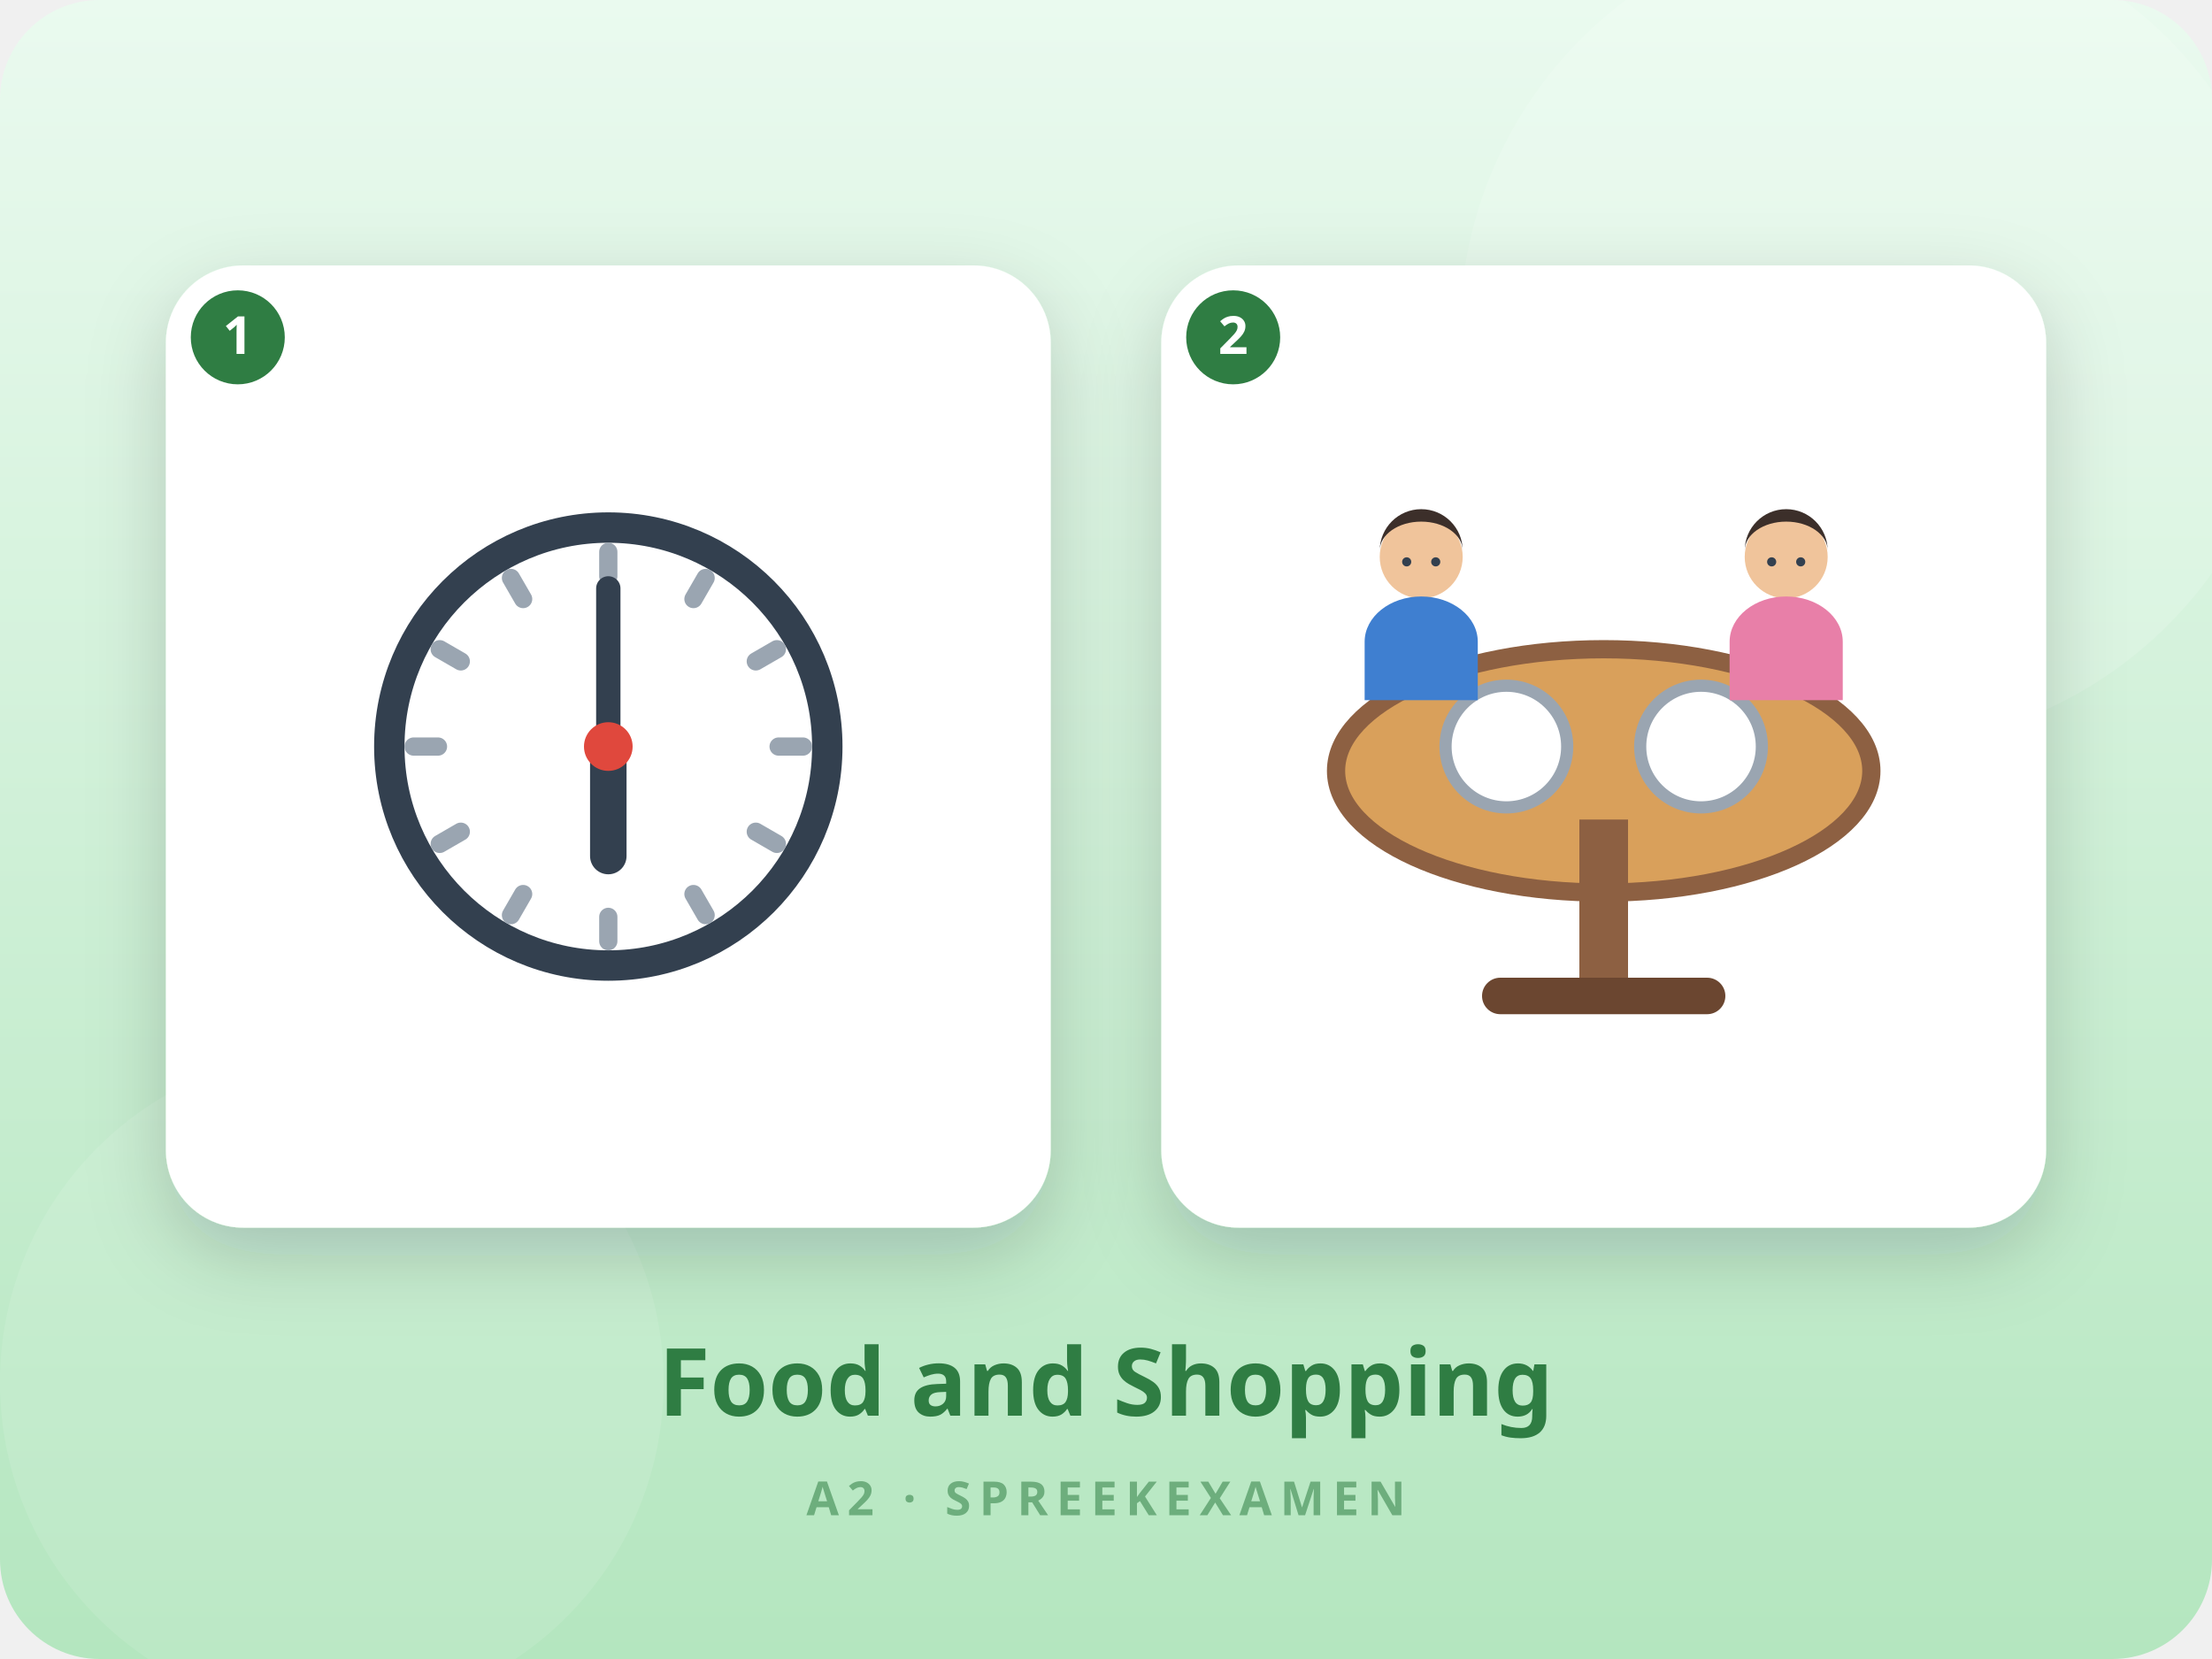
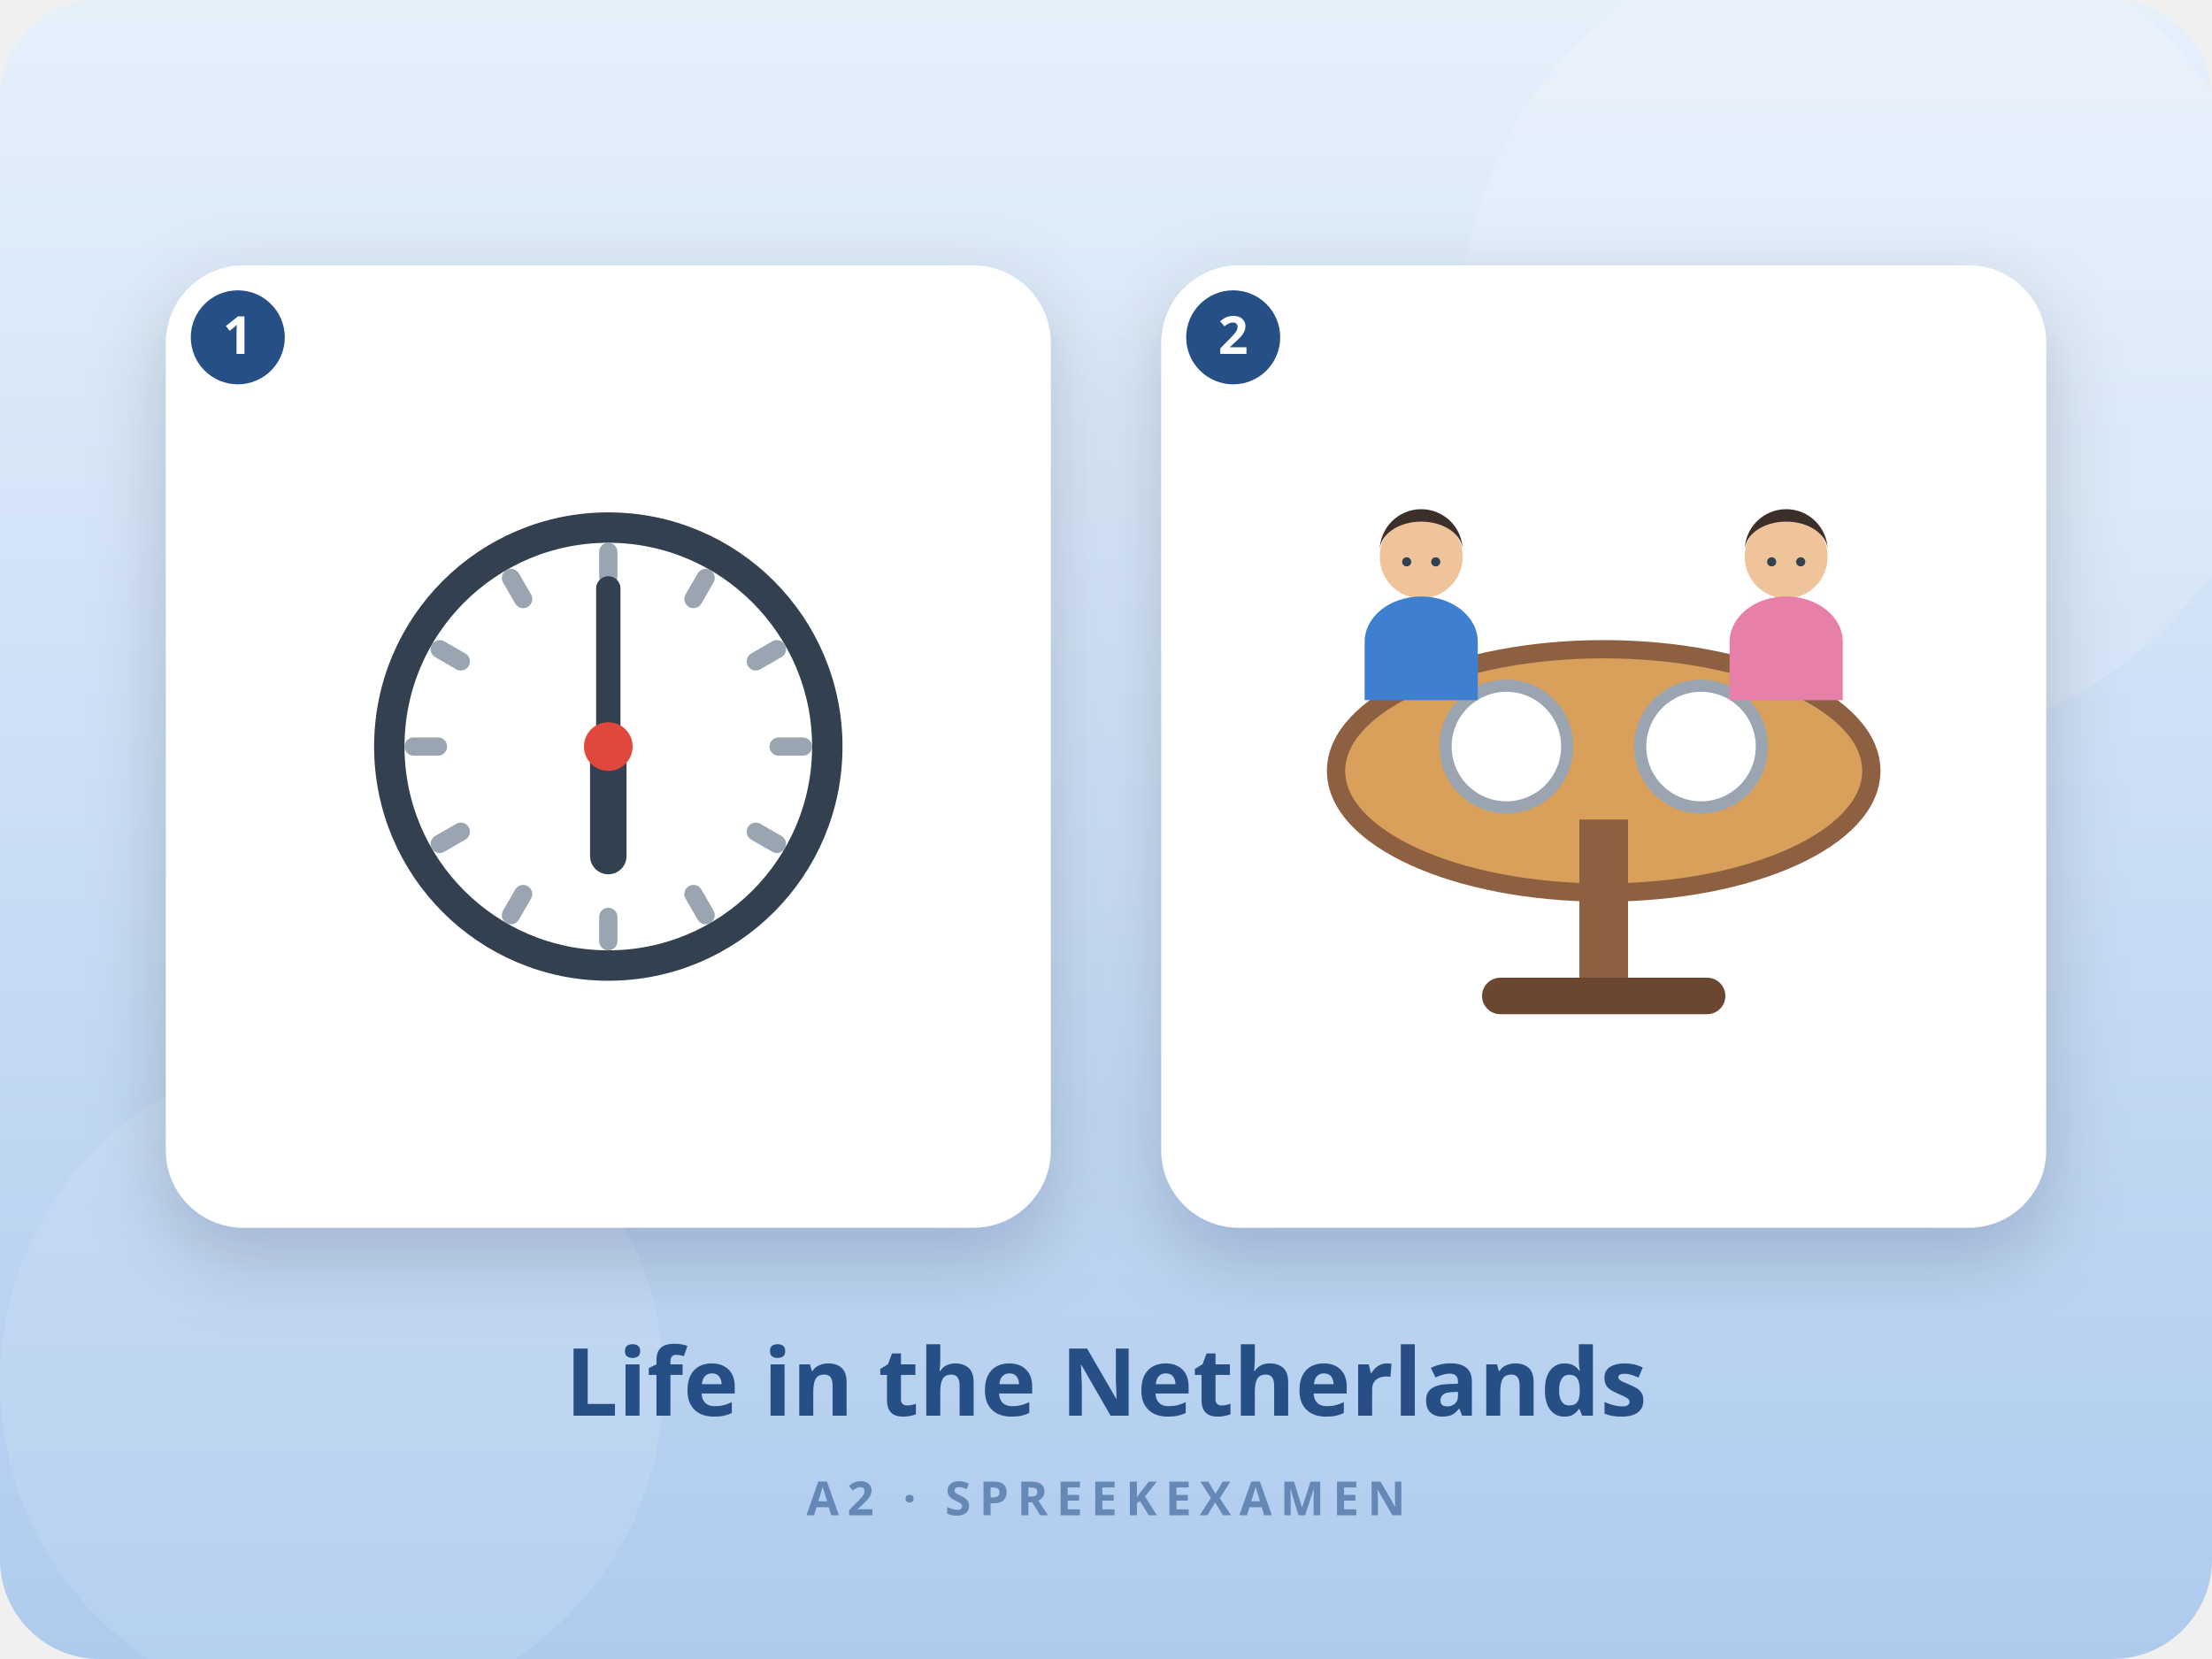
<svg xmlns="http://www.w3.org/2000/svg" viewBox="0 0 800 600" width="800" height="600" font-family="'Segoe UI',system-ui,-apple-system,sans-serif">
  <defs>
    <linearGradient id="bg811" x1="0" y1="0" x2="0" y2="1">
-       <stop offset="0" stop-color="#eafaef" />
-       <stop offset="1" stop-color="#b4e6bf" />
+       <stop offset="0" stop-color="#e6f0fb" />
+       <stop offset="1" stop-color="#aecbee" />
    </linearGradient>
    <filter id="sh811" x="-30%" y="-30%" width="160%" height="160%">
      <feDropShadow dx="0" dy="10" stdDeviation="14" flood-color="#0b1220" flood-opacity="0.18" />
    </filter>
  </defs>
  <rect width="800" height="600" rx="36" fill="url(#bg811)" />
  <circle cx="678" cy="120" r="150" fill="#ffffff" opacity="0.14" />
  <circle cx="120" cy="500" r="120" fill="#ffffff" opacity="0.10" />
  <g filter="url(#sh811)">
    <rect x="60" y="96" width="320" height="348" rx="28" fill="#ffffff" />
  </g>
  <g transform="translate(110.0,160.0) scale(2.2)">
    <circle cx="50" cy="50" r="36" fill="#ffffff" stroke="#33404f" stroke-width="5" />
    <line x1="50.0" y1="22.0" x2="50.0" y2="18.0" stroke="#9aa5b1" stroke-width="3" stroke-linecap="round" />
    <line x1="64.0" y1="25.751" x2="66.0" y2="22.287" stroke="#9aa5b1" stroke-width="3" stroke-linecap="round" />
    <line x1="74.249" y1="36.0" x2="77.713" y2="34.0" stroke="#9aa5b1" stroke-width="3" stroke-linecap="round" />
    <line x1="78.0" y1="50.0" x2="82.0" y2="50.0" stroke="#9aa5b1" stroke-width="3" stroke-linecap="round" />
    <line x1="74.249" y1="64" x2="77.713" y2="66.0" stroke="#9aa5b1" stroke-width="3" stroke-linecap="round" />
    <line x1="64.0" y1="74.249" x2="66.0" y2="77.713" stroke="#9aa5b1" stroke-width="3" stroke-linecap="round" />
    <line x1="50.0" y1="78.0" x2="50" y2="82.0" stroke="#9aa5b1" stroke-width="3" stroke-linecap="round" />
    <line x1="36" y1="74.249" x2="34" y2="77.713" stroke="#9aa5b1" stroke-width="3" stroke-linecap="round" />
    <line x1="25.751" y1="64" x2="22.287" y2="66" stroke="#9aa5b1" stroke-width="3" stroke-linecap="round" />
    <line x1="22.0" y1="50" x2="18.0" y2="50" stroke="#9aa5b1" stroke-width="3" stroke-linecap="round" />
    <line x1="25.751" y1="36.0" x2="22.287" y2="34.0" stroke="#9aa5b1" stroke-width="3" stroke-linecap="round" />
    <line x1="36" y1="25.751" x2="34" y2="22.287" stroke="#9aa5b1" stroke-width="3" stroke-linecap="round" />
    <line x1="50" y1="50" x2="50.0" y2="68.0" stroke="#33404f" stroke-width="6" stroke-linecap="round" />
    <line x1="50" y1="50" x2="50.0" y2="24.0" stroke="#33404f" stroke-width="4" stroke-linecap="round" />
    <circle cx="50" cy="50" r="4" fill="#e0483d" />
  </g>
-   <circle cx="86" cy="122" r="17" fill="#2f7d43" />
+   <circle cx="86" cy="122" r="17" fill="#264f86" />
  <text x="86" y="128" text-anchor="middle" font-size="19" font-weight="800" fill="#ffffff">1</text>
  <g filter="url(#sh811)">
    <rect x="420" y="96" width="320" height="348" rx="28" fill="#ffffff" />
  </g>
  <g transform="translate(470.0,160.0) scale(2.2)">
    <ellipse cx="50" cy="54" rx="44" ry="20" fill="#d9a05b" stroke="#8d6042" stroke-width="3" />
    <rect x="46" y="62" width="8" height="30" fill="#8d6042" />
    <rect x="30" y="88" width="40" height="6" rx="3" fill="#6b4630" />
    <circle cx="34" cy="50" r="10" fill="#ffffff" stroke="#9aa5b1" stroke-width="2" />
    <circle cx="66" cy="50" r="10" fill="#ffffff" stroke="#9aa5b1" stroke-width="2" />
    <circle cx="20" cy="18.82" r="6.82" fill="#f0c49b" />
    <path d="M 13.18 17.797 a 6.82 6.82 0 0 1 13.64 0 a 6.82 4.774 0 0 0 -13.64 0 Z" fill="#3c2f2a" />
    <circle cx="17.613" cy="19.638" r="0.75" fill="#33404f" />
    <circle cx="22.387" cy="19.638" r="0.75" fill="#33404f" />
    <path d="M 10.7 42.38 L 10.7 32.77 a 9.3 7.44 0 0 1 18.6 0 L 29.3 42.38 Z" fill="#3f7fd0" />
    <circle cx="80" cy="18.82" r="6.82" fill="#f0c49b" />
    <path d="M 73.18 17.797 a 6.82 6.82 0 0 1 13.64 0 a 6.82 4.774 0 0 0 -13.64 0 Z" fill="#3c2f2a" />
    <circle cx="77.613" cy="19.638" r="0.75" fill="#33404f" />
    <circle cx="82.387" cy="19.638" r="0.75" fill="#33404f" />
    <path d="M 70.7 42.38 L 70.7 32.77 a 9.3 7.44 0 0 1 18.6 0 L 89.3 42.38 Z" fill="#e87fa8" />
  </g>
-   <circle cx="446" cy="122" r="17" fill="#2f7d43" />
+   <circle cx="446" cy="122" r="17" fill="#264f86" />
  <text x="446" y="128" text-anchor="middle" font-size="19" font-weight="800" fill="#ffffff">2</text>
-   <text x="400" y="512" text-anchor="middle" font-size="34" font-weight="800" fill="#2f7d43">Food and Shopping</text>
-   <text x="400" y="548" text-anchor="middle" font-size="17" font-weight="600" letter-spacing="3" fill="#2f7d43" opacity="0.55">A2 · SPREEKEXAMEN</text>
+   <text x="400" y="512" text-anchor="middle" font-size="34" font-weight="800" fill="#264f86">Life in the Netherlands</text>
+   <text x="400" y="548" text-anchor="middle" font-size="17" font-weight="600" letter-spacing="3" fill="#264f86" opacity="0.55">A2 · SPREEKEXAMEN</text>
</svg>
